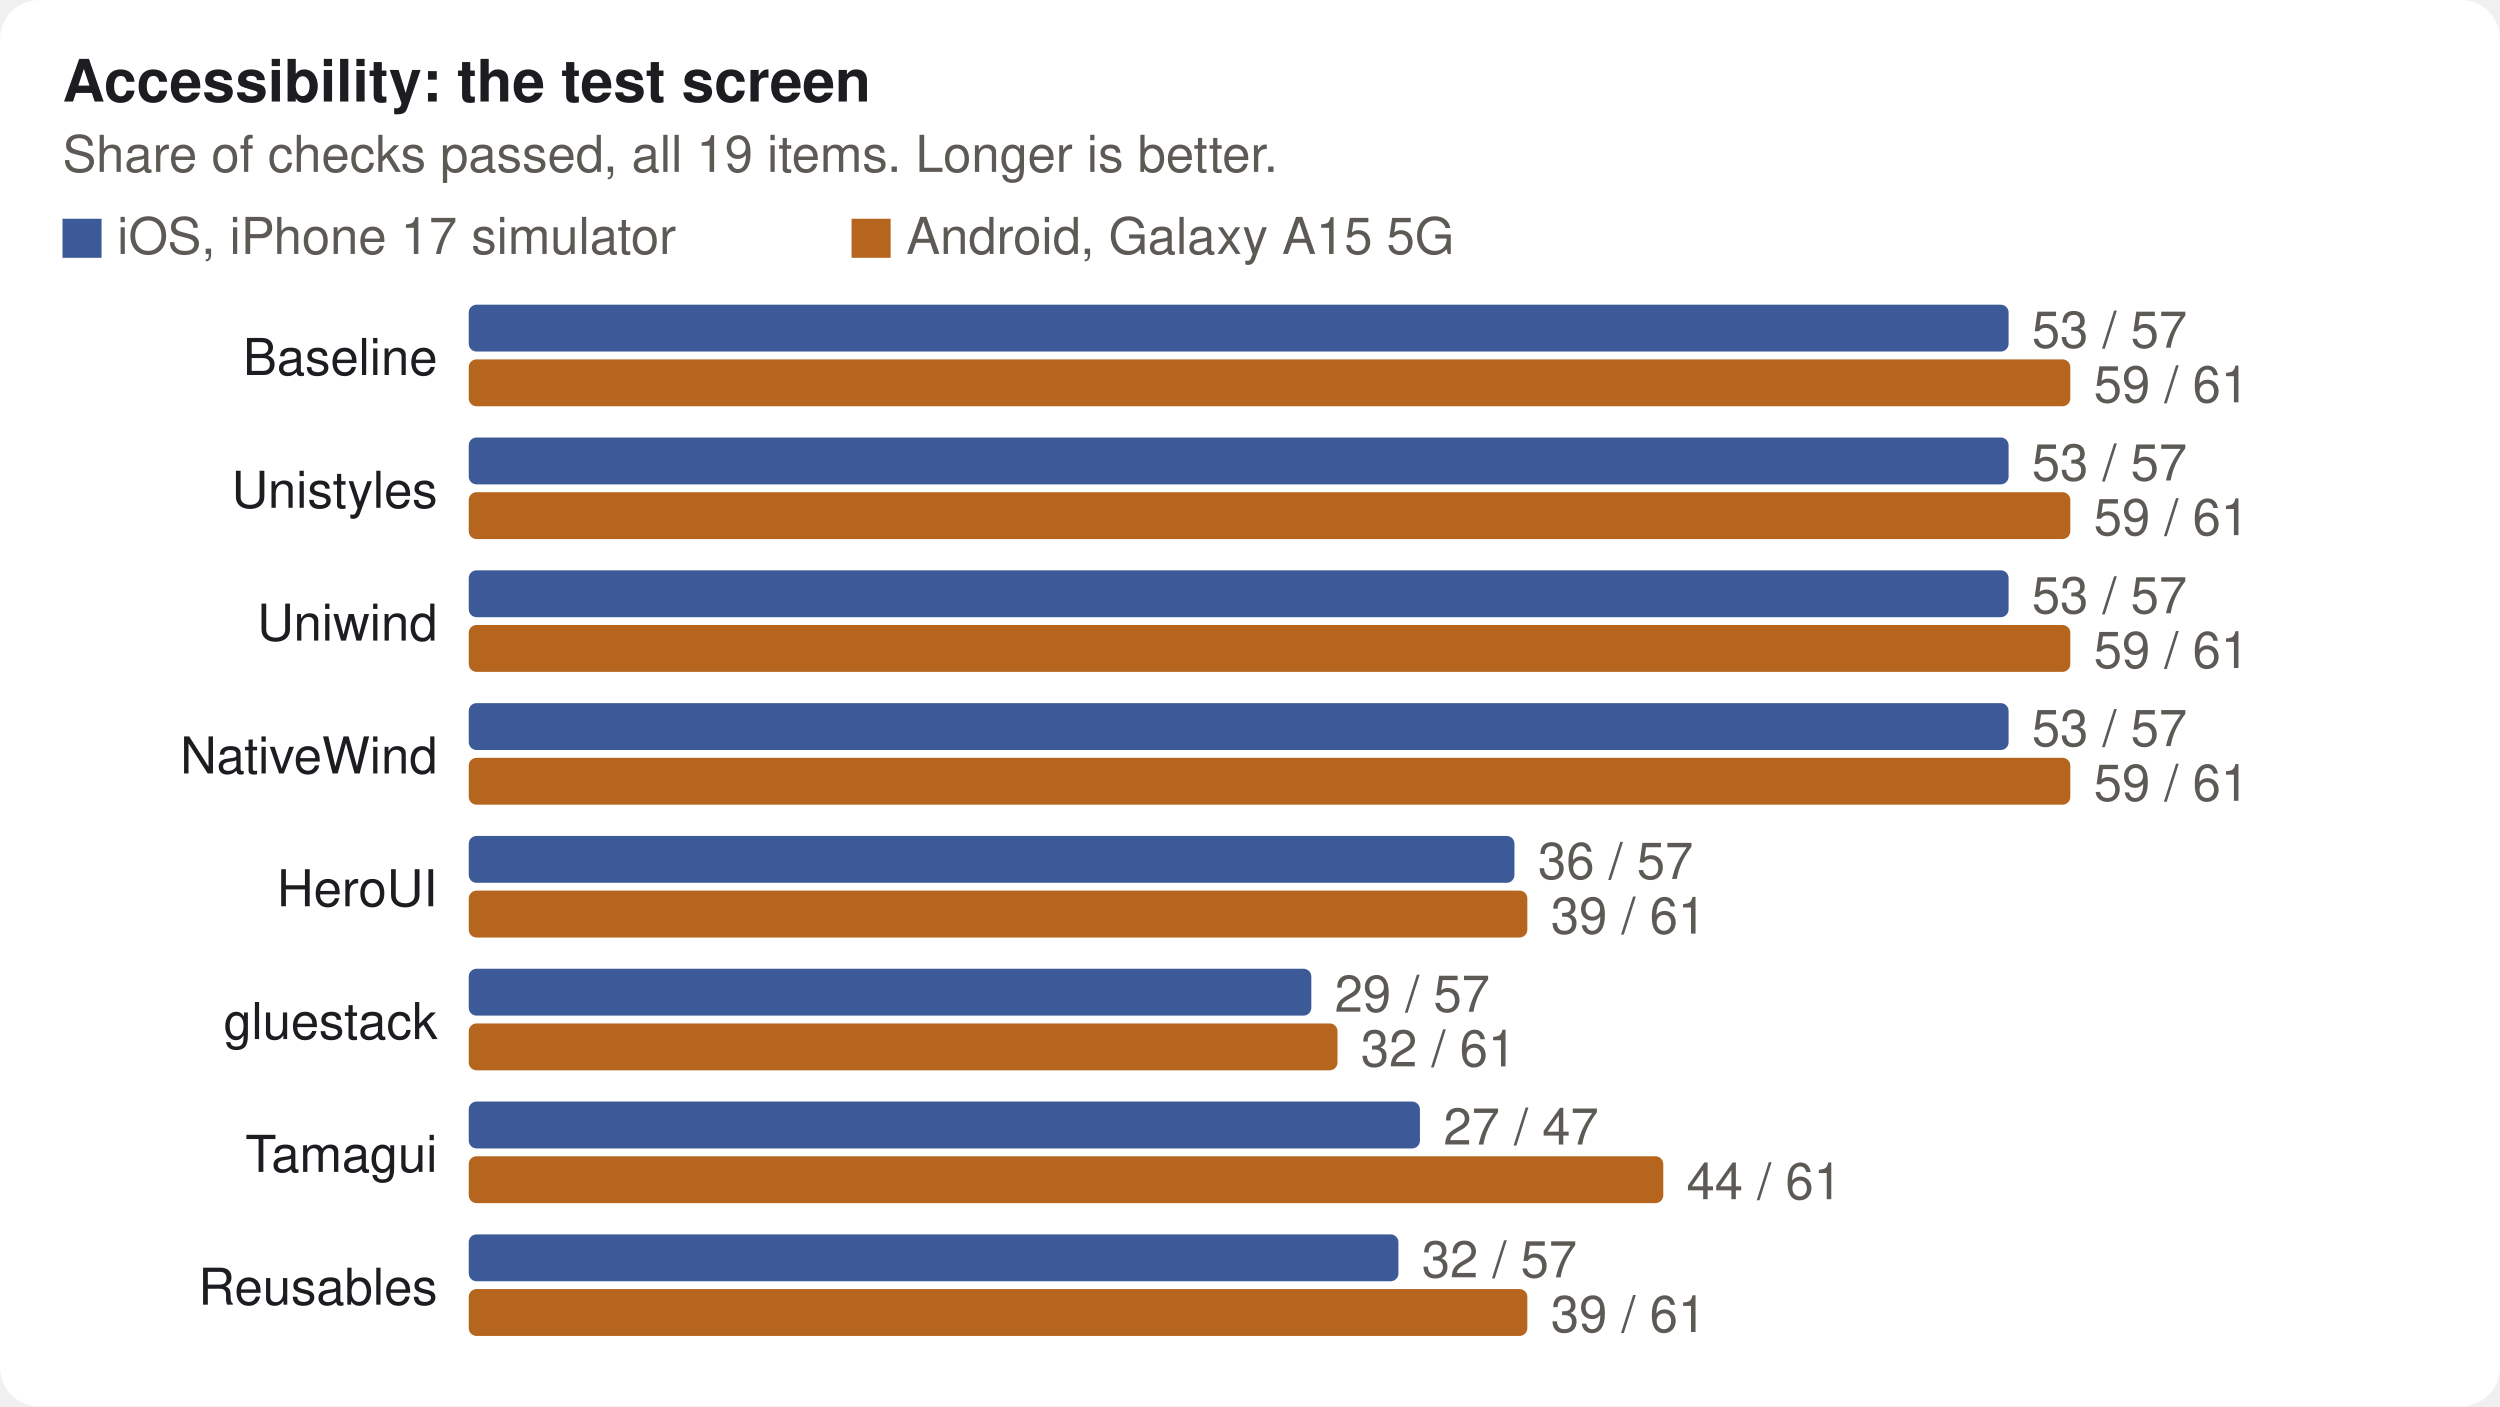
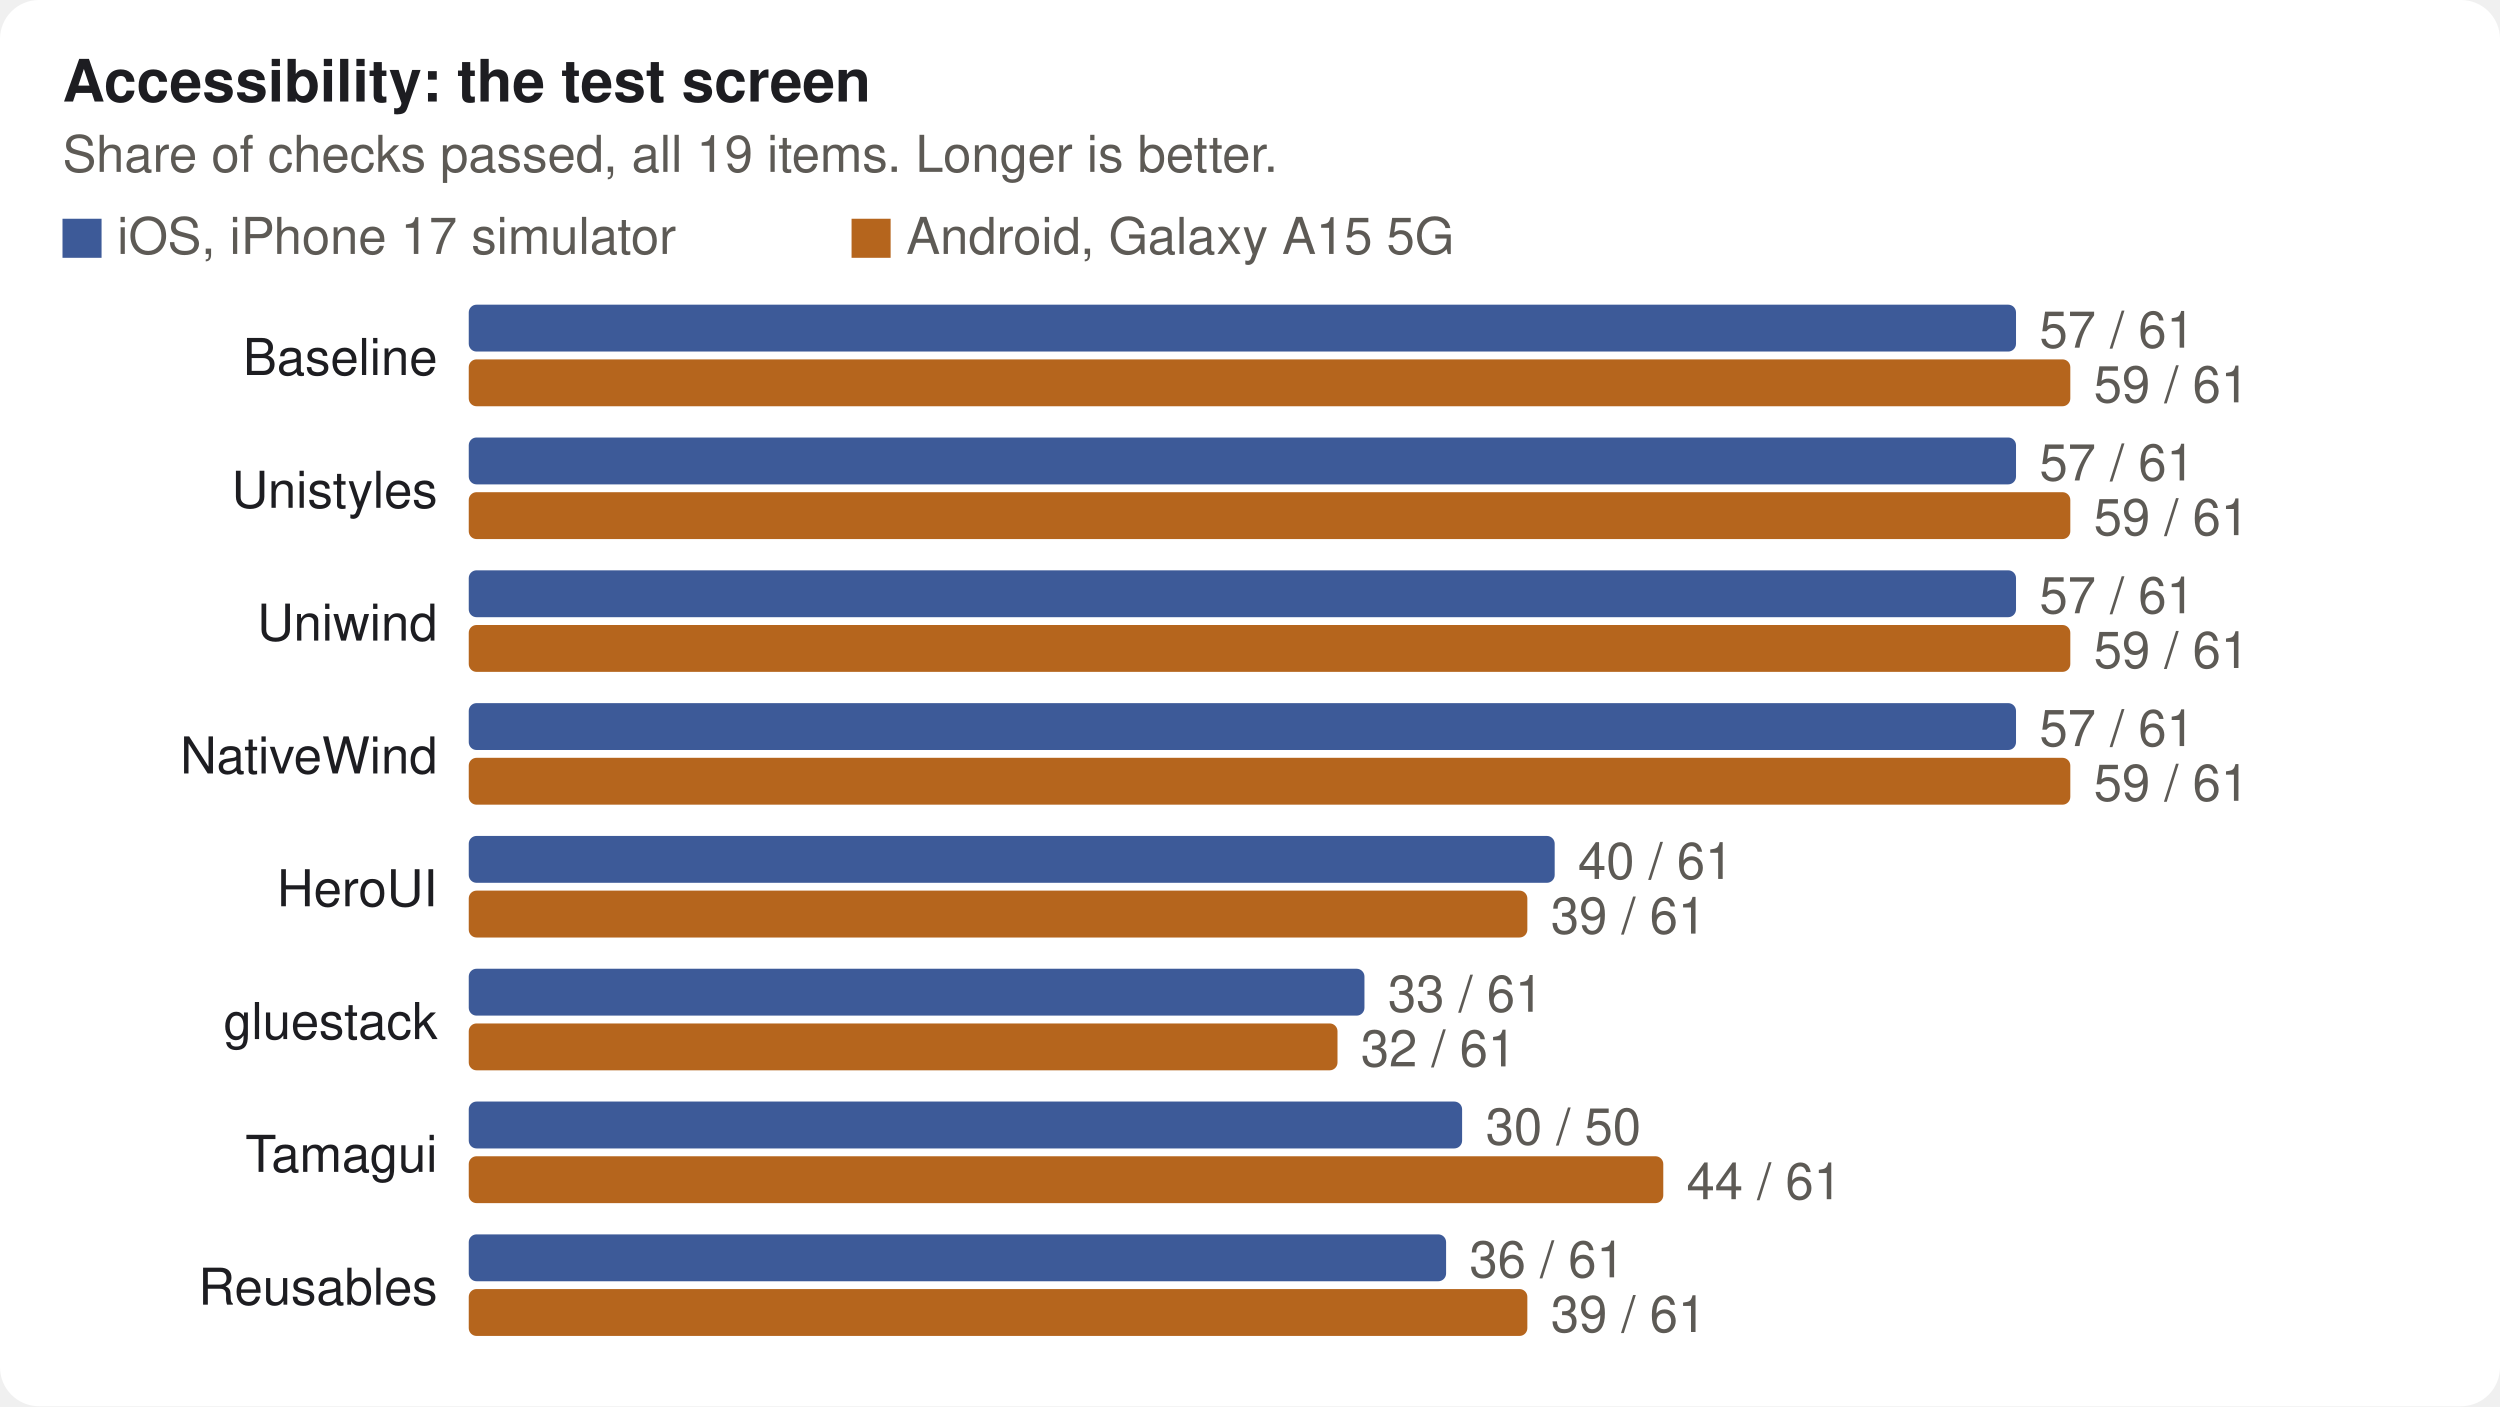
<svg xmlns="http://www.w3.org/2000/svg" viewBox="0 0 640 360" width="640" height="360" role="img" aria-label="Accessibility: the test screen">
  <style>
svg { font: 13px -apple-system, BlinkMacSystemFont, "Segoe UI", Helvetica, Arial, sans-serif; }
.bg { fill: #ffffff; } .h { fill: #1d1d21; font-size: 15px; font-weight: 700; } .sub, .val { fill: #5d5a55; } .lbl { fill: #1d1d21; }
.ios { fill: #3d5a98; } .android { fill: #b5651d; }
@media (prefers-color-scheme: dark) { .bg { fill: #1d1d21; } .h, .lbl { fill: #ececee; } .sub, .val { fill: #a3a09b; } .ios { fill: #8fb0ef; } .android { fill: #f0a868; } }
</style>
  <rect width="640" height="360" rx="10" class="bg" />
  <text x="16" y="26" class="h">Accessibility: the test screen</text>
  <text x="16" y="44" class="sub">Share of checks passed, all 19 items. Longer is better.</text>
  <rect x="16" y="56" width="10" height="10" class="ios" />
  <text x="30" y="65" class="sub">iOS, iPhone 17 simulator</text>
  <rect x="218" y="56" width="10" height="10" class="android" />
  <text x="232" y="65" class="sub">Android, Galaxy A15 5G</text>
  <text x="112" y="96" text-anchor="end" class="lbl">Baseline</text>
-   <rect x="120" y="78" width="394.2" height="12" rx="2" class="ios" />
-   <text x="520.151" y="89" class="val">53 / 57</text>
+   <rect x="120" y="78" width="396.1" height="12" rx="2" class="ios" />
+   <text x="522.102" y="89" class="val">57 / 61</text>
  <rect x="120" y="92" width="410.0" height="12" rx="2" class="android" />
  <text x="536" y="103" class="val">59 / 61</text>
  <text x="112" y="130" text-anchor="end" class="lbl">Unistyles</text>
-   <rect x="120" y="112" width="394.2" height="12" rx="2" class="ios" />
-   <text x="520.151" y="123" class="val">53 / 57</text>
+   <rect x="120" y="112" width="396.1" height="12" rx="2" class="ios" />
+   <text x="522.102" y="123" class="val">57 / 61</text>
  <rect x="120" y="126" width="410.0" height="12" rx="2" class="android" />
  <text x="536" y="137" class="val">59 / 61</text>
  <text x="112" y="164" text-anchor="end" class="lbl">Uniwind</text>
-   <rect x="120" y="146" width="394.2" height="12" rx="2" class="ios" />
-   <text x="520.151" y="157" class="val">53 / 57</text>
+   <rect x="120" y="146" width="396.1" height="12" rx="2" class="ios" />
+   <text x="522.102" y="157" class="val">57 / 61</text>
  <rect x="120" y="160" width="410.0" height="12" rx="2" class="android" />
  <text x="536" y="171" class="val">59 / 61</text>
  <text x="112" y="198" text-anchor="end" class="lbl">NativeWind</text>
-   <rect x="120" y="180" width="394.2" height="12" rx="2" class="ios" />
-   <text x="520.151" y="191" class="val">53 / 57</text>
+   <rect x="120" y="180" width="396.1" height="12" rx="2" class="ios" />
+   <text x="522.102" y="191" class="val">57 / 61</text>
  <rect x="120" y="194" width="410.0" height="12" rx="2" class="android" />
  <text x="536" y="205" class="val">59 / 61</text>
  <text x="112" y="232" text-anchor="end" class="lbl">HeroUI</text>
-   <rect x="120" y="214" width="267.7" height="12" rx="2" class="ios" />
-   <text x="393.725" y="225" class="val">36 / 57</text>
+   <rect x="120" y="214" width="278.0" height="12" rx="2" class="ios" />
+   <text x="403.966" y="225" class="val">40 / 61</text>
  <rect x="120" y="228" width="271.0" height="12" rx="2" class="android" />
  <text x="397.017" y="239" class="val">39 / 61</text>
  <text x="112" y="266" text-anchor="end" class="lbl">gluestack</text>
-   <rect x="120" y="248" width="215.7" height="12" rx="2" class="ios" />
-   <text x="341.668" y="259" class="val">29 / 57</text>
+   <rect x="120" y="248" width="229.3" height="12" rx="2" class="ios" />
+   <text x="355.322" y="259" class="val">33 / 61</text>
  <rect x="120" y="262" width="222.4" height="12" rx="2" class="android" />
  <text x="348.373" y="273" class="val">32 / 61</text>
  <text x="112" y="300" text-anchor="end" class="lbl">Tamagui</text>
-   <rect x="120" y="282" width="243.5" height="12" rx="2" class="ios" />
-   <text x="369.516" y="293" class="val">27 / 47</text>
+   <rect x="120" y="282" width="254.3" height="12" rx="2" class="ios" />
+   <text x="380.339" y="293" class="val">30 / 50</text>
  <rect x="120" y="296" width="305.8" height="12" rx="2" class="android" />
  <text x="431.763" y="307" class="val">44 / 61</text>
  <text x="112" y="334" text-anchor="end" class="lbl">Reusables</text>
-   <rect x="120" y="316" width="238.0" height="12" rx="2" class="ios" />
-   <text x="363.978" y="327" class="val">32 / 57</text>
+   <rect x="120" y="316" width="250.2" height="12" rx="2" class="ios" />
+   <text x="376.169" y="327" class="val">36 / 61</text>
  <rect x="120" y="330" width="271.0" height="12" rx="2" class="android" />
  <text x="397.017" y="341" class="val">39 / 61</text>
</svg>
